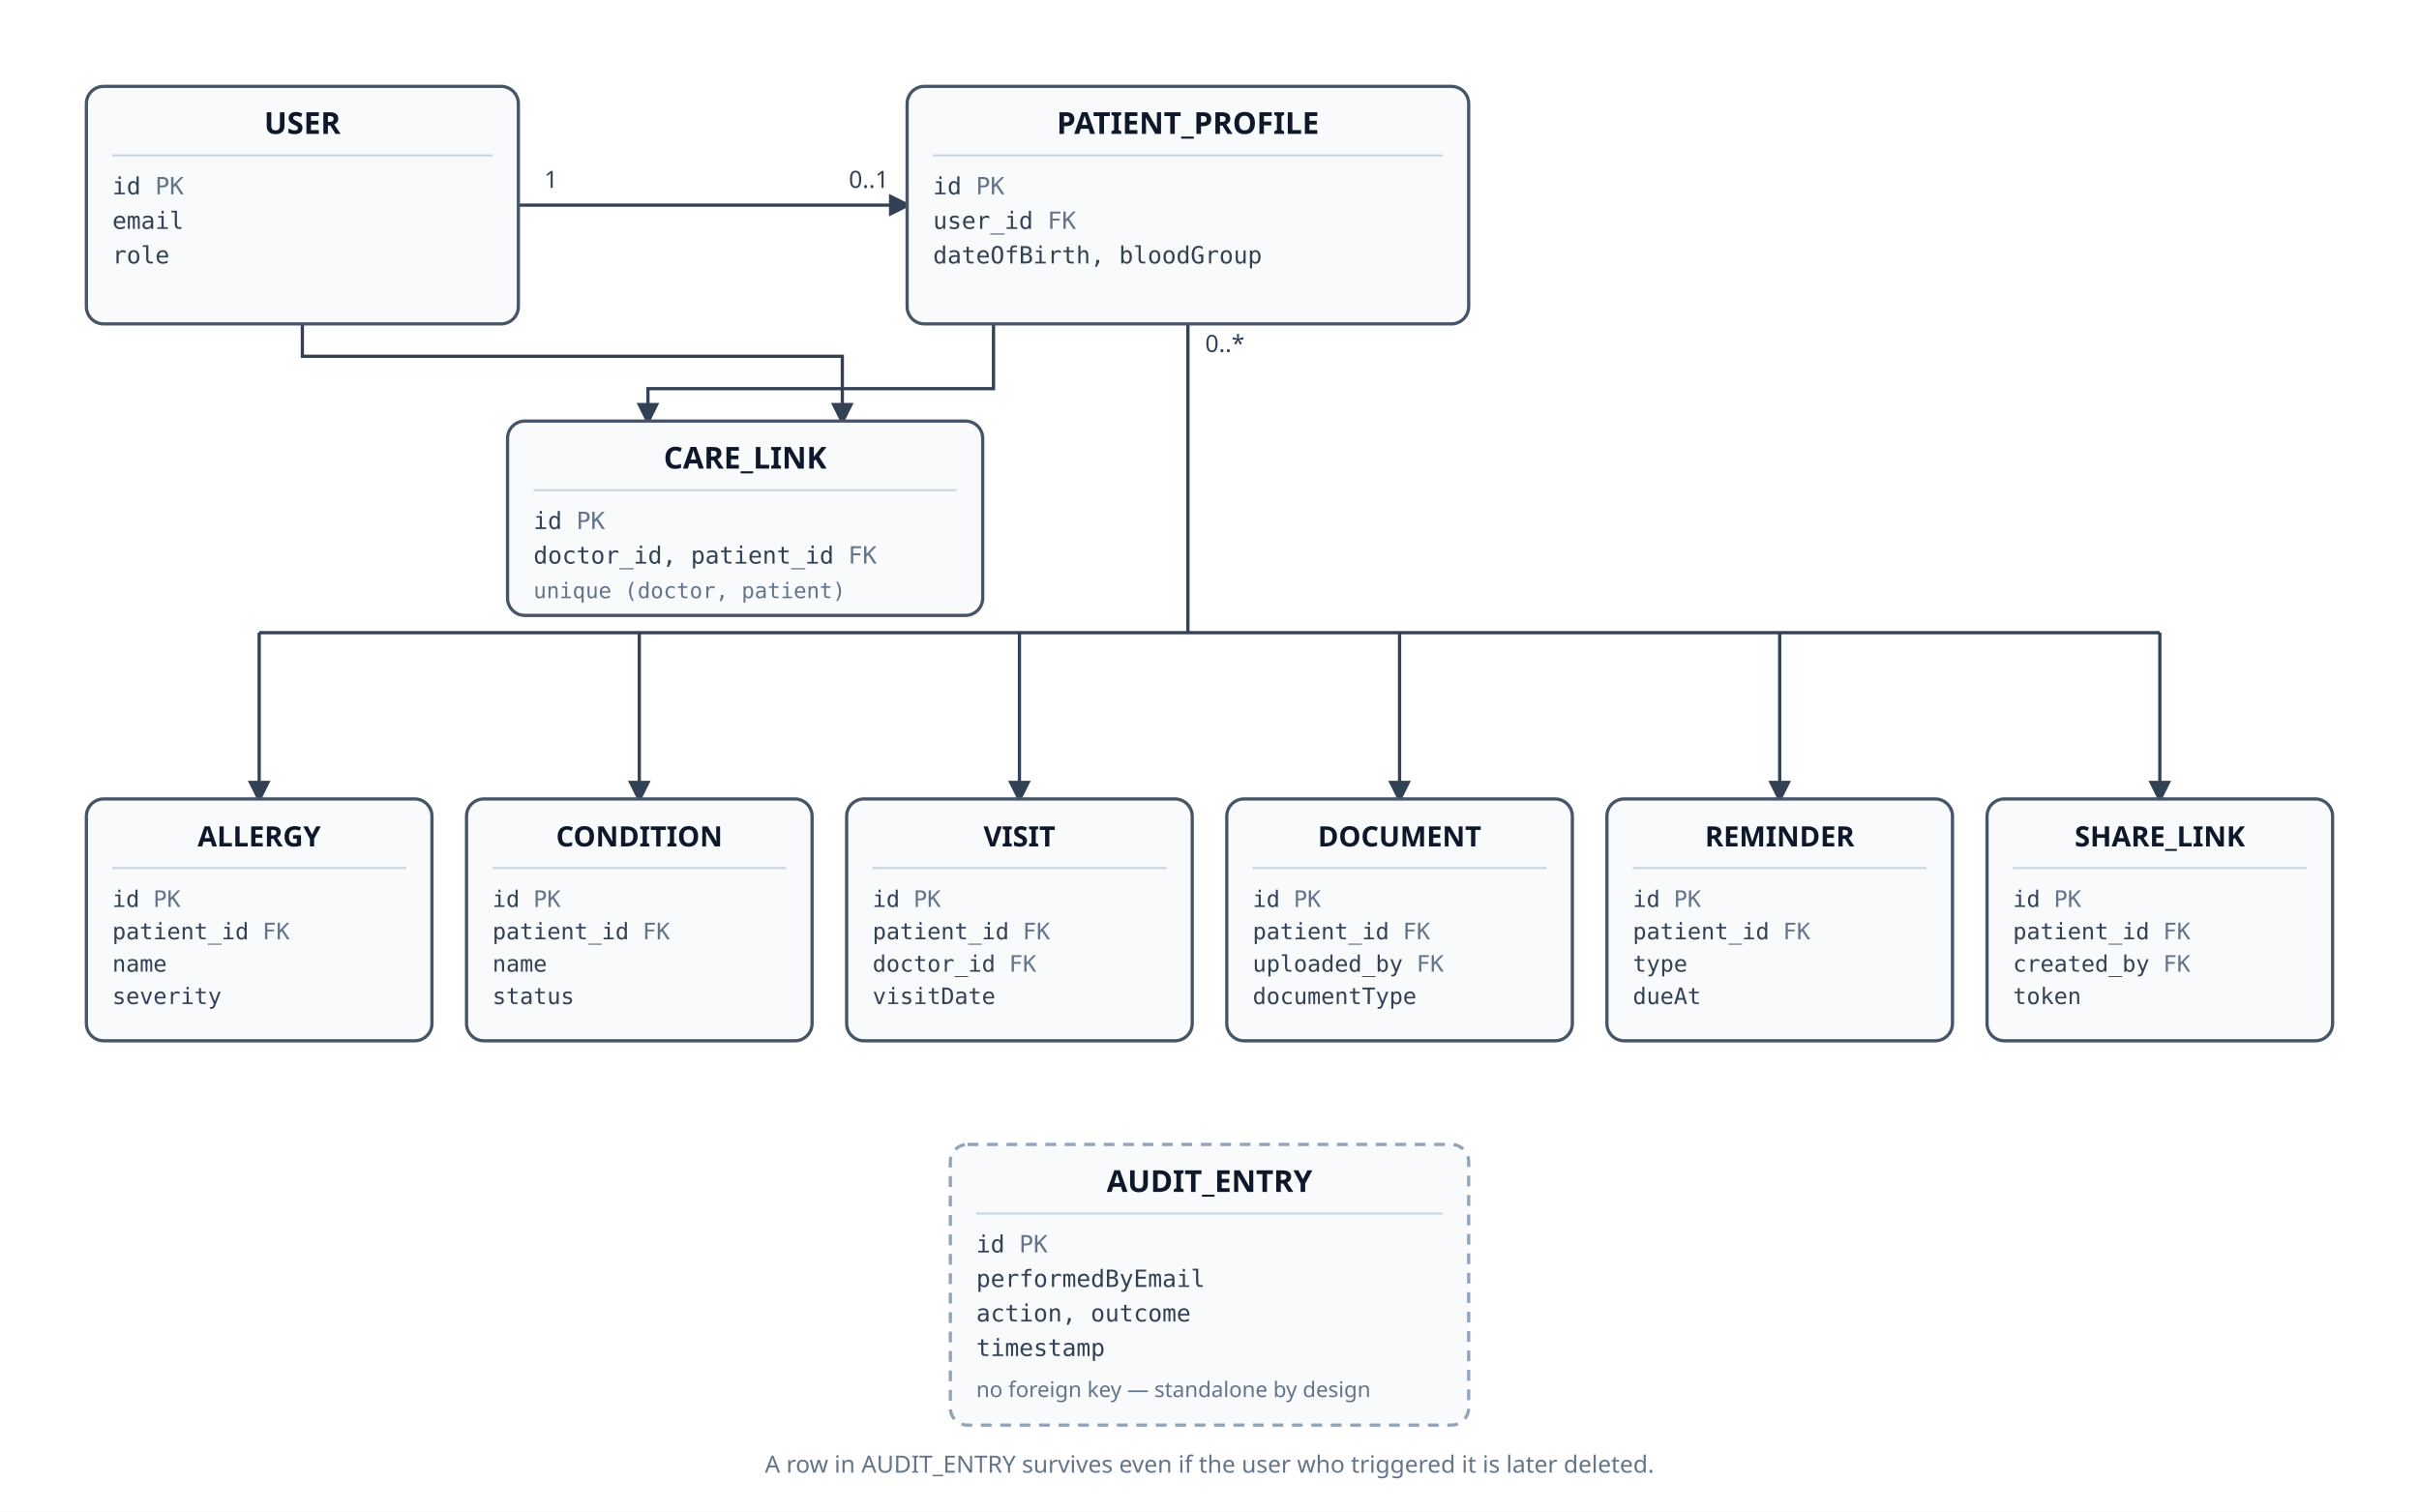
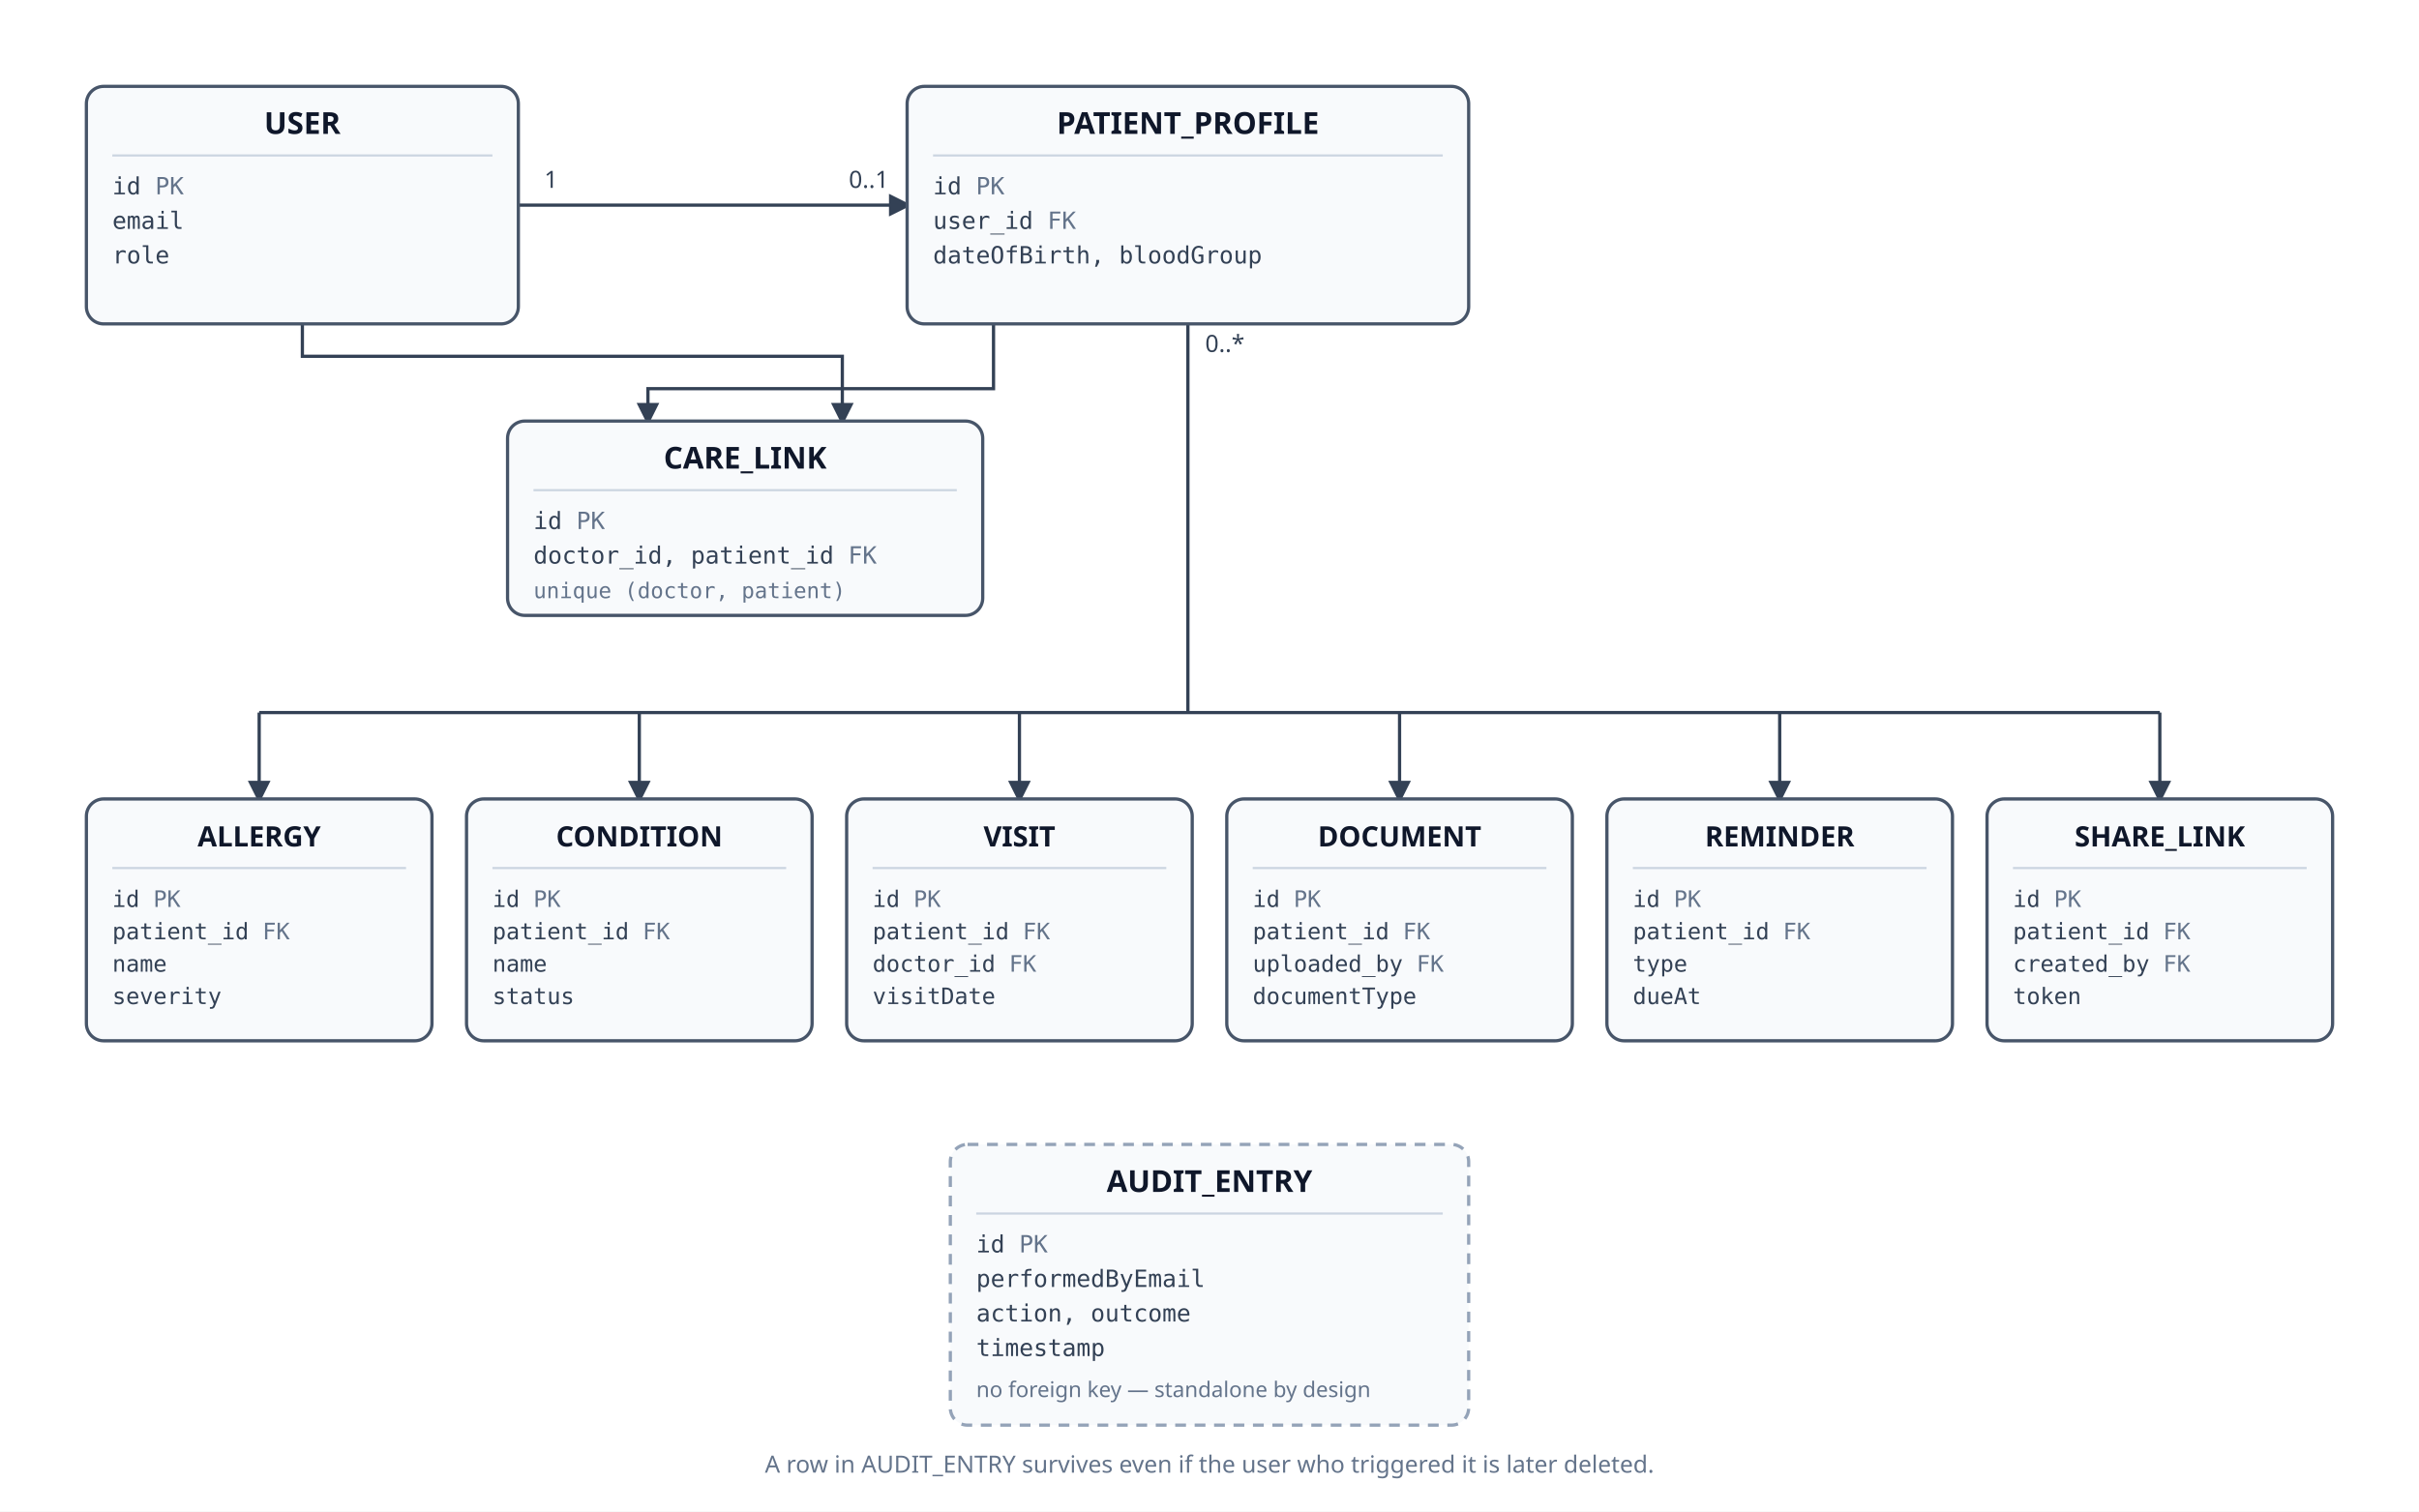
<svg xmlns="http://www.w3.org/2000/svg" viewBox="0 0 1120 700" role="img" aria-label="Entity-relationship diagram of the Medical Card schema">
  <defs>
    <marker id="arrow" viewBox="0 0 10 10" refX="8" refY="5" markerWidth="7" markerHeight="7" orient="auto-start-reverse">
      <path d="M0,0 L10,5 L0,10 z" fill="#334155" />
    </marker>
  </defs>
  <rect x="0" y="0" width="1120" height="700" fill="#ffffff" />
  <g stroke="#334155" stroke-width="1.5" fill="none">
    <line x1="240" y1="95" x2="420" y2="95" marker-end="url(#arrow)" />
    <polyline points="140,150 140,165 390,165 390,195" marker-end="url(#arrow)" />
    <polyline points="460,150 460,180 300,180 300,195" marker-end="url(#arrow)" />
-     <line x1="550" y1="150" x2="550" y2="293" />
-     <line x1="120" y1="293" x2="1000" y2="293" />
-     <line x1="120" y1="293" x2="120" y2="370" marker-end="url(#arrow)" />
-     <line x1="296" y1="293" x2="296" y2="370" marker-end="url(#arrow)" />
-     <line x1="472" y1="293" x2="472" y2="370" marker-end="url(#arrow)" />
-     <line x1="648" y1="293" x2="648" y2="370" marker-end="url(#arrow)" />
-     <line x1="824" y1="293" x2="824" y2="370" marker-end="url(#arrow)" />
-     <line x1="1000" y1="293" x2="1000" y2="370" marker-end="url(#arrow)" />
+     <line x1="550" y1="150" x2="550" y2="330" />
+     <line x1="120" y1="330" x2="1000" y2="330" />
+     <line x1="120" y1="330" x2="120" y2="370" marker-end="url(#arrow)" />
+     <line x1="296" y1="330" x2="296" y2="370" marker-end="url(#arrow)" />
+     <line x1="472" y1="330" x2="472" y2="370" marker-end="url(#arrow)" />
+     <line x1="648" y1="330" x2="648" y2="370" marker-end="url(#arrow)" />
+     <line x1="824" y1="330" x2="824" y2="370" marker-end="url(#arrow)" />
+     <line x1="1000" y1="330" x2="1000" y2="370" marker-end="url(#arrow)" />
  </g>
  <g font-family="system-ui, sans-serif" font-size="11" fill="#334155">
    <text x="252" y="87">1</text>
    <text x="393" y="87">0..1</text>
    <text x="558" y="163">0..*</text>
  </g>
  <g>
    <rect x="40" y="40" width="200" height="110" rx="8" fill="#f8fafc" stroke="#475569" stroke-width="1.5" />
    <text x="140" y="62" text-anchor="middle" font-family="system-ui, sans-serif" font-size="14" font-weight="700" fill="#0f172a">USER</text>
    <line x1="52" y1="72" x2="228" y2="72" stroke="#cbd5e1" />
    <text x="52" y="90" font-family="ui-monospace, Consolas, monospace" font-size="11" fill="#334155">id <tspan fill="#64748b">PK</tspan>
    </text>
    <text x="52" y="106" font-family="ui-monospace, Consolas, monospace" font-size="11" fill="#334155">email</text>
    <text x="52" y="122" font-family="ui-monospace, Consolas, monospace" font-size="11" fill="#334155">role</text>
  </g>
  <g>
    <rect x="420" y="40" width="260" height="110" rx="8" fill="#f8fafc" stroke="#475569" stroke-width="1.5" />
    <text x="550" y="62" text-anchor="middle" font-family="system-ui, sans-serif" font-size="14" font-weight="700" fill="#0f172a">PATIENT_PROFILE</text>
    <line x1="432" y1="72" x2="668" y2="72" stroke="#cbd5e1" />
    <text x="432" y="90" font-family="ui-monospace, Consolas, monospace" font-size="11" fill="#334155">id <tspan fill="#64748b">PK</tspan>
    </text>
    <text x="432" y="106" font-family="ui-monospace, Consolas, monospace" font-size="11" fill="#334155">user_id <tspan fill="#64748b">FK</tspan>
    </text>
    <text x="432" y="122" font-family="ui-monospace, Consolas, monospace" font-size="11" fill="#334155">dateOfBirth, bloodGroup</text>
  </g>
  <g>
    <rect x="235" y="195" width="220" height="90" rx="8" fill="#f8fafc" stroke="#475569" stroke-width="1.5" />
    <text x="345" y="217" text-anchor="middle" font-family="system-ui, sans-serif" font-size="14" font-weight="700" fill="#0f172a">CARE_LINK</text>
    <line x1="247" y1="227" x2="443" y2="227" stroke="#cbd5e1" />
    <text x="247" y="245" font-family="ui-monospace, Consolas, monospace" font-size="11" fill="#334155">id <tspan fill="#64748b">PK</tspan>
    </text>
    <text x="247" y="261" font-family="ui-monospace, Consolas, monospace" font-size="11" fill="#334155">doctor_id, patient_id <tspan fill="#64748b">FK</tspan>
    </text>
    <text x="247" y="277" font-family="ui-monospace, Consolas, monospace" font-size="10" fill="#64748b">unique (doctor, patient)</text>
  </g>
  <g>
    <rect x="40" y="370" width="160" height="112" rx="8" fill="#f8fafc" stroke="#475569" stroke-width="1.5" />
    <text x="120" y="392" text-anchor="middle" font-family="system-ui, sans-serif" font-size="13" font-weight="700" fill="#0f172a">ALLERGY</text>
    <line x1="52" y1="402" x2="188" y2="402" stroke="#cbd5e1" />
    <text x="52" y="420" font-family="ui-monospace, Consolas, monospace" font-size="10.5" fill="#334155">id <tspan fill="#64748b">PK</tspan>
    </text>
    <text x="52" y="435" font-family="ui-monospace, Consolas, monospace" font-size="10.5" fill="#334155">patient_id <tspan fill="#64748b">FK</tspan>
    </text>
    <text x="52" y="450" font-family="ui-monospace, Consolas, monospace" font-size="10.5" fill="#334155">name</text>
    <text x="52" y="465" font-family="ui-monospace, Consolas, monospace" font-size="10.5" fill="#334155">severity</text>
  </g>
  <g>
    <rect x="216" y="370" width="160" height="112" rx="8" fill="#f8fafc" stroke="#475569" stroke-width="1.5" />
    <text x="296" y="392" text-anchor="middle" font-family="system-ui, sans-serif" font-size="13" font-weight="700" fill="#0f172a">CONDITION</text>
    <line x1="228" y1="402" x2="364" y2="402" stroke="#cbd5e1" />
    <text x="228" y="420" font-family="ui-monospace, Consolas, monospace" font-size="10.5" fill="#334155">id <tspan fill="#64748b">PK</tspan>
    </text>
    <text x="228" y="435" font-family="ui-monospace, Consolas, monospace" font-size="10.5" fill="#334155">patient_id <tspan fill="#64748b">FK</tspan>
    </text>
    <text x="228" y="450" font-family="ui-monospace, Consolas, monospace" font-size="10.5" fill="#334155">name</text>
    <text x="228" y="465" font-family="ui-monospace, Consolas, monospace" font-size="10.5" fill="#334155">status</text>
  </g>
  <g>
    <rect x="392" y="370" width="160" height="112" rx="8" fill="#f8fafc" stroke="#475569" stroke-width="1.5" />
    <text x="472" y="392" text-anchor="middle" font-family="system-ui, sans-serif" font-size="13" font-weight="700" fill="#0f172a">VISIT</text>
    <line x1="404" y1="402" x2="540" y2="402" stroke="#cbd5e1" />
    <text x="404" y="420" font-family="ui-monospace, Consolas, monospace" font-size="10.5" fill="#334155">id <tspan fill="#64748b">PK</tspan>
    </text>
    <text x="404" y="435" font-family="ui-monospace, Consolas, monospace" font-size="10.5" fill="#334155">patient_id <tspan fill="#64748b">FK</tspan>
    </text>
    <text x="404" y="450" font-family="ui-monospace, Consolas, monospace" font-size="10.5" fill="#334155">doctor_id <tspan fill="#64748b">FK</tspan>
    </text>
    <text x="404" y="465" font-family="ui-monospace, Consolas, monospace" font-size="10.5" fill="#334155">visitDate</text>
  </g>
  <g>
    <rect x="568" y="370" width="160" height="112" rx="8" fill="#f8fafc" stroke="#475569" stroke-width="1.5" />
    <text x="648" y="392" text-anchor="middle" font-family="system-ui, sans-serif" font-size="13" font-weight="700" fill="#0f172a">DOCUMENT</text>
    <line x1="580" y1="402" x2="716" y2="402" stroke="#cbd5e1" />
    <text x="580" y="420" font-family="ui-monospace, Consolas, monospace" font-size="10.5" fill="#334155">id <tspan fill="#64748b">PK</tspan>
    </text>
    <text x="580" y="435" font-family="ui-monospace, Consolas, monospace" font-size="10.5" fill="#334155">patient_id <tspan fill="#64748b">FK</tspan>
    </text>
    <text x="580" y="450" font-family="ui-monospace, Consolas, monospace" font-size="10.5" fill="#334155">uploaded_by <tspan fill="#64748b">FK</tspan>
    </text>
    <text x="580" y="465" font-family="ui-monospace, Consolas, monospace" font-size="10.5" fill="#334155">documentType</text>
  </g>
  <g>
    <rect x="744" y="370" width="160" height="112" rx="8" fill="#f8fafc" stroke="#475569" stroke-width="1.5" />
    <text x="824" y="392" text-anchor="middle" font-family="system-ui, sans-serif" font-size="13" font-weight="700" fill="#0f172a">REMINDER</text>
    <line x1="756" y1="402" x2="892" y2="402" stroke="#cbd5e1" />
    <text x="756" y="420" font-family="ui-monospace, Consolas, monospace" font-size="10.5" fill="#334155">id <tspan fill="#64748b">PK</tspan>
    </text>
    <text x="756" y="435" font-family="ui-monospace, Consolas, monospace" font-size="10.5" fill="#334155">patient_id <tspan fill="#64748b">FK</tspan>
    </text>
    <text x="756" y="450" font-family="ui-monospace, Consolas, monospace" font-size="10.5" fill="#334155">type</text>
    <text x="756" y="465" font-family="ui-monospace, Consolas, monospace" font-size="10.5" fill="#334155">dueAt</text>
  </g>
  <g>
    <rect x="920" y="370" width="160" height="112" rx="8" fill="#f8fafc" stroke="#475569" stroke-width="1.5" />
    <text x="1000" y="392" text-anchor="middle" font-family="system-ui, sans-serif" font-size="13" font-weight="700" fill="#0f172a">SHARE_LINK</text>
    <line x1="932" y1="402" x2="1068" y2="402" stroke="#cbd5e1" />
    <text x="932" y="420" font-family="ui-monospace, Consolas, monospace" font-size="10.5" fill="#334155">id <tspan fill="#64748b">PK</tspan>
    </text>
    <text x="932" y="435" font-family="ui-monospace, Consolas, monospace" font-size="10.5" fill="#334155">patient_id <tspan fill="#64748b">FK</tspan>
    </text>
    <text x="932" y="450" font-family="ui-monospace, Consolas, monospace" font-size="10.5" fill="#334155">created_by <tspan fill="#64748b">FK</tspan>
    </text>
    <text x="932" y="465" font-family="ui-monospace, Consolas, monospace" font-size="10.5" fill="#334155">token</text>
  </g>
  <g>
    <rect x="440" y="530" width="240" height="130" rx="8" fill="#f8fafc" stroke="#94a3b8" stroke-width="1.5" stroke-dasharray="5 4" />
    <text x="560" y="552" text-anchor="middle" font-family="system-ui, sans-serif" font-size="14" font-weight="700" fill="#0f172a">AUDIT_ENTRY</text>
    <line x1="452" y1="562" x2="668" y2="562" stroke="#cbd5e1" />
    <text x="452" y="580" font-family="ui-monospace, Consolas, monospace" font-size="11" fill="#334155">id <tspan fill="#64748b">PK</tspan>
    </text>
    <text x="452" y="596" font-family="ui-monospace, Consolas, monospace" font-size="11" fill="#334155">performedByEmail</text>
    <text x="452" y="612" font-family="ui-monospace, Consolas, monospace" font-size="11" fill="#334155">action, outcome</text>
    <text x="452" y="628" font-family="ui-monospace, Consolas, monospace" font-size="11" fill="#334155">timestamp</text>
    <text x="452" y="647" font-family="system-ui, sans-serif" font-size="10" fill="#64748b">no foreign key — standalone by design</text>
  </g>
  <text x="560" y="682" text-anchor="middle" font-family="system-ui, sans-serif" font-size="11" fill="#64748b">A row in AUDIT_ENTRY survives even if the user who triggered it is later deleted.</text>
</svg>
